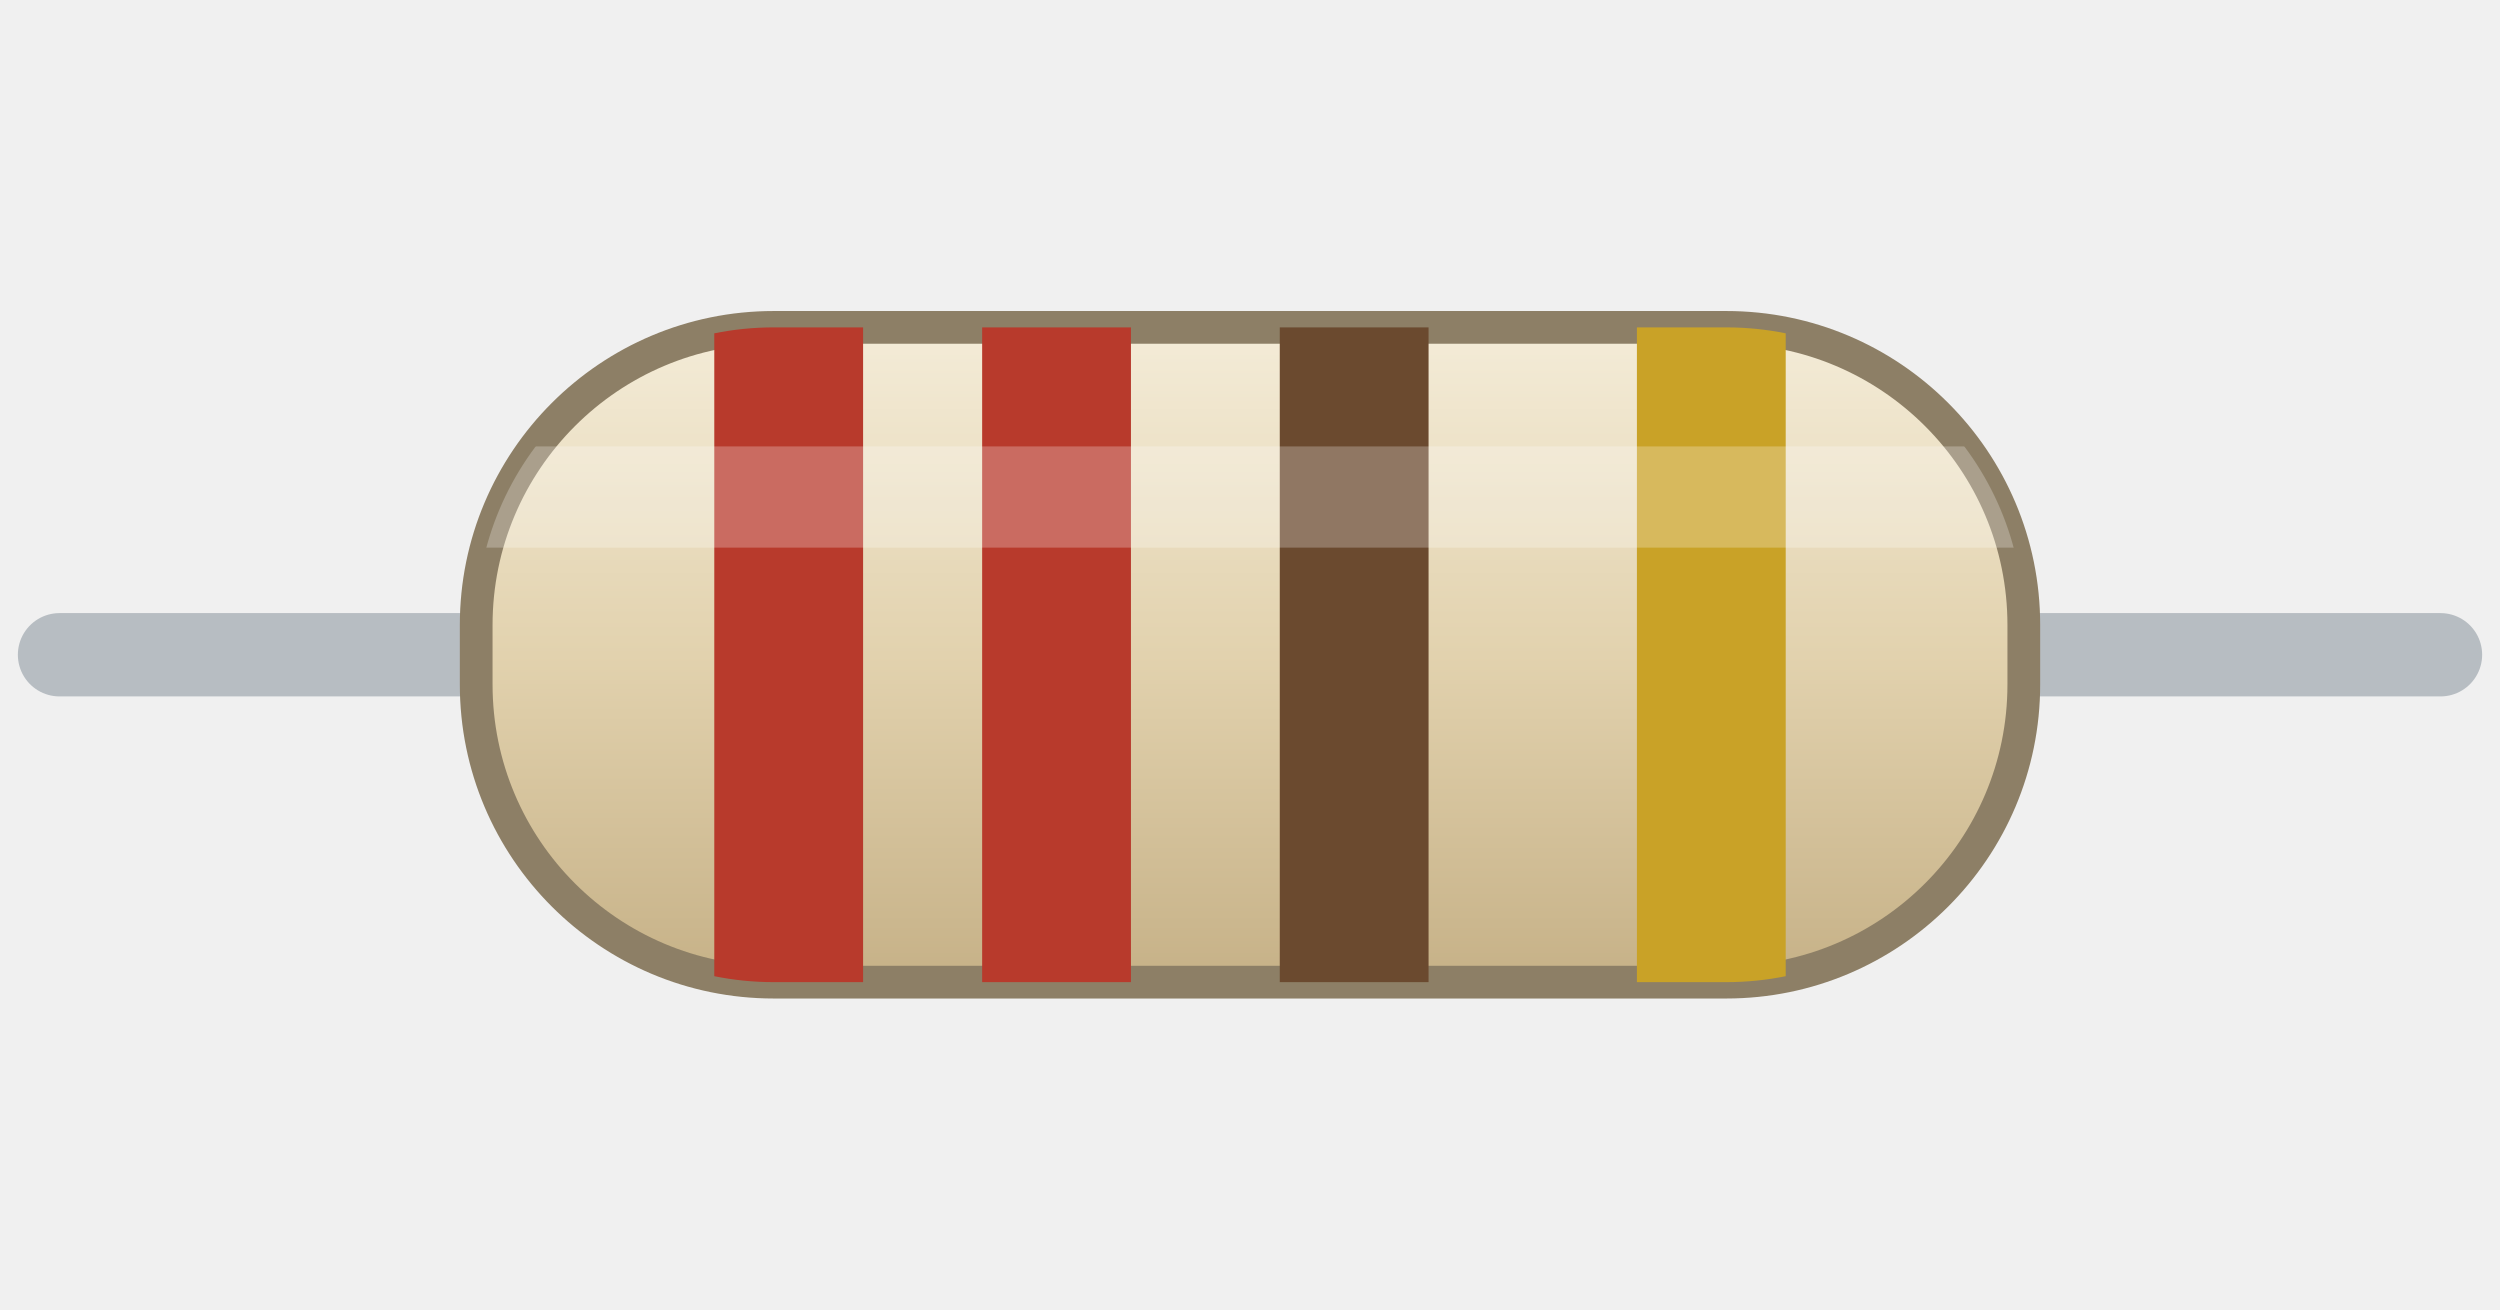
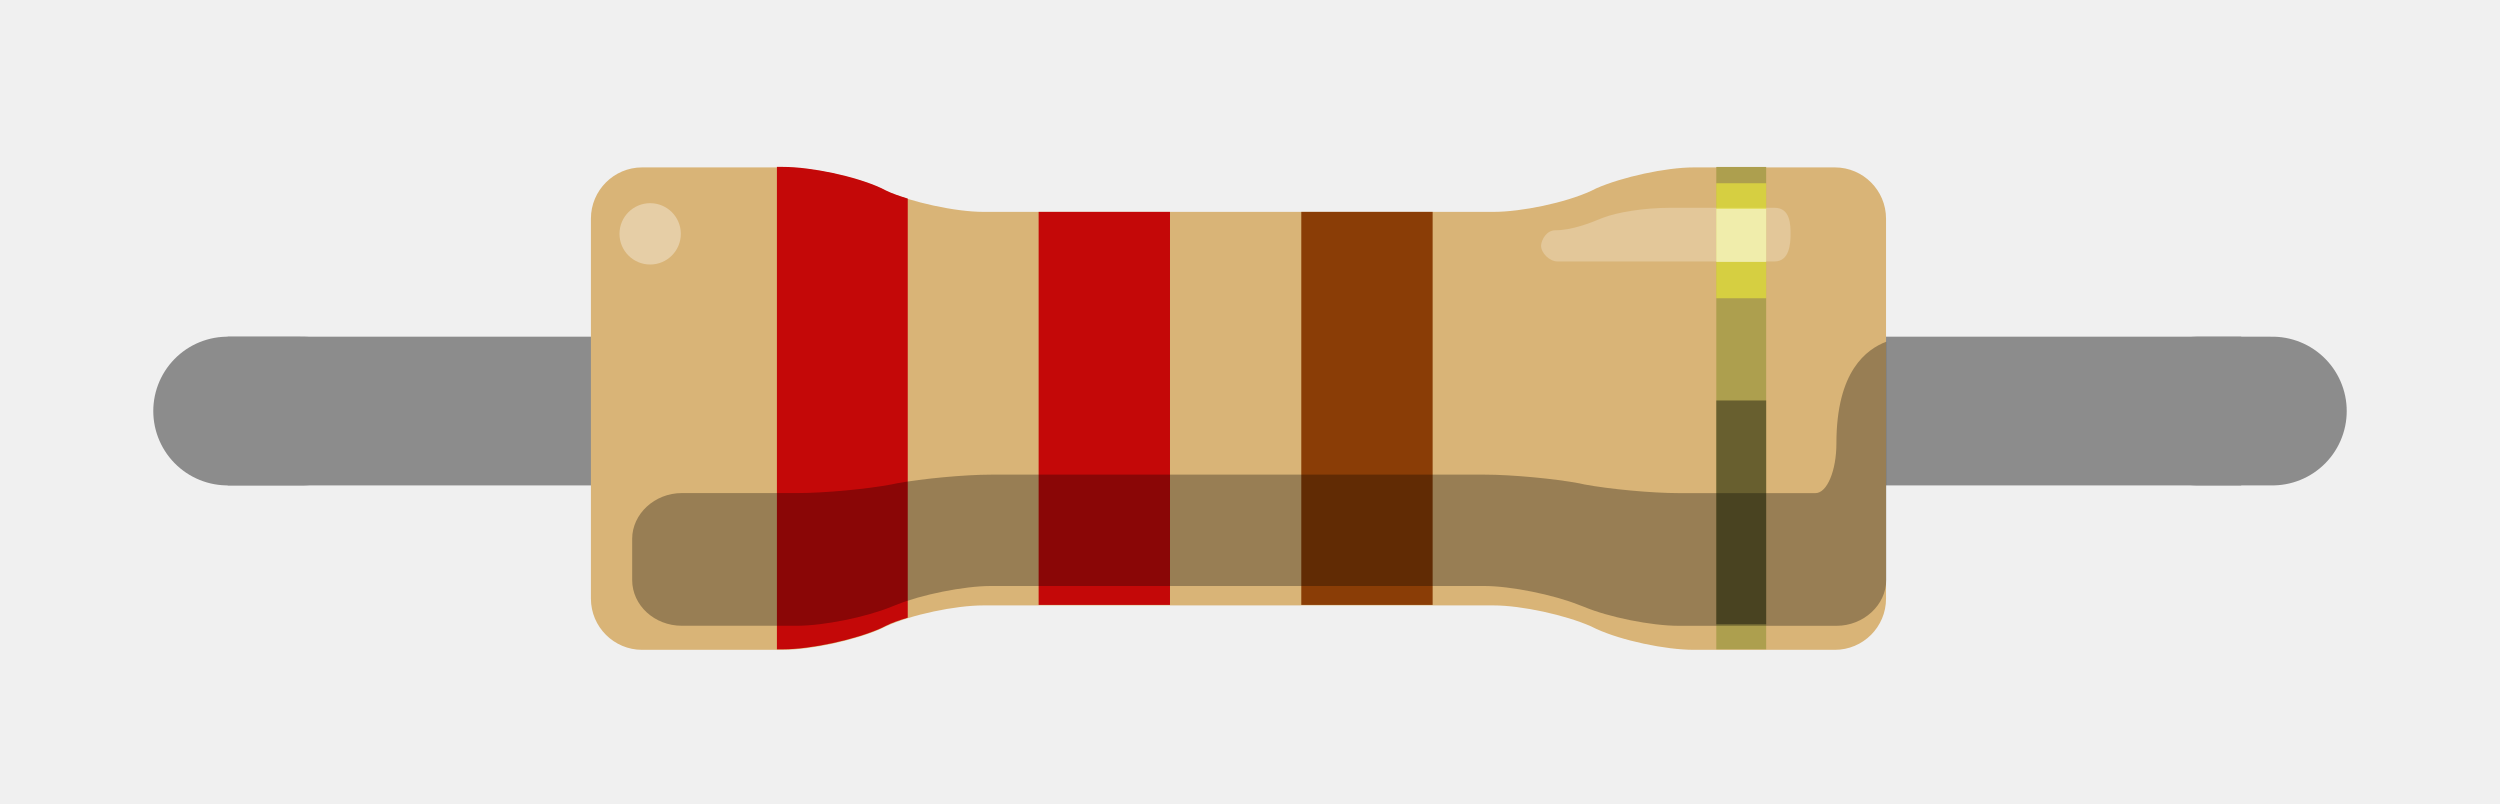
- <svg xmlns="http://www.w3.org/2000/svg" viewBox="-42 -22 84 44">
-   <defs>
-     <linearGradient id="ceramic" x1="0" y1="-11" x2="0" y2="11" gradientUnits="userSpaceOnUse">
-       <stop offset="0" stop-color="#f4ecd8" />
-       <stop offset="0.5" stop-color="#e2d2ae" />
-       <stop offset="1" stop-color="#c6b187" />
-     </linearGradient>
-     <clipPath id="body">
-       <rect x="-26" y="-11" width="52" height="22" rx="10" />
-     </clipPath>
-   </defs>
-   <g stroke-linecap="round">
-     <line x1="-40" y1="0" x2="-25" y2="0" stroke="#b7bdc2" stroke-width="2.8" />
-     <line x1="25" y1="0" x2="40" y2="0" stroke="#b7bdc2" stroke-width="2.8" />
-     <rect x="-26" y="-11" width="52" height="22" rx="10" fill="url(#ceramic)" stroke="#8d7f66" stroke-width="1.1" />
-     <g clip-path="url(#body)">
-       <rect x="-18" y="-11" width="5" height="22" fill="#b83a2c" />
-       <rect x="-9" y="-11" width="5" height="22" fill="#b83a2c" />
-       <rect x="1" y="-11" width="5" height="22" fill="#6b4a2f" />
-       <rect x="13" y="-11" width="5" height="22" fill="#c9a227" />
-       <rect x="-26" y="-7" width="52" height="3.4" fill="#ffffff" opacity="0.25" />
+ <svg xmlns="http://www.w3.org/2000/svg" viewBox="-48.91 -15.71 97.83 31.43">
+   <g transform="translate(-42.912 -9.715) scale(2)">
+     <g id="breadboard">
+       <rect id="connector0pin" x="0.5" y="3.59" fill="none" width="1" height="1" />
+       <rect id="connector1pin" x="41.417" y="3.59" fill="none" width="1" height="1" />
+       <line id="connector0leg" stroke-linecap="round" x1="1.455" y1="5.045" x2="2.91" y2="5.045" stroke="#8C8C8C" fill="none" stroke-width="2.91" />
+       <line id="connector1leg" stroke-linecap="round" x1="41.462" y1="5.045" x2="40.007" y2="5.045" stroke="#8C8C8C" fill="none" stroke-width="2.91" />
+       <path fill="none" stroke="#8C8C8C" stroke-width="2.91" d="M1.455,5.045l39.398,0" />
+       <path id="body" fill="#D9B477" d="M14.233,0.688c-0.5-0.23-1.36-0.41-1.91-0.41h-2.76c-0.55,0-1,0.45-1,1v7.439c0,0.551,0.45,1,1,1   h2.76c0.55,0,1.41-0.189,1.91-0.41l0.1-0.049c0.5-0.23,1.36-0.41,1.91-0.41h9.98c0.551,0,1.409,0.189,1.909,0.41l0.101,0.049   c0.5,0.23,1.358,0.41,1.91,0.41h2.76c0.552,0,1-0.449,1-1V1.278c0-0.55-0.448-1-1-1h-2.76c-0.552,0-1.41,0.19-1.91,0.41   l-0.101,0.05c-0.5,0.23-1.358,0.41-1.909,0.41h-9.98c-0.55,0-1.41-0.19-1.91-0.41L14.233,0.688z" />
+       <rect id="gold_band" x="30.582" y="0.269" fill="#AD9F4E" width="0.976" height="9.438" />
+       <rect id="band_rd_multiplier" fill="#8A3D06" x="22.462" y="1.148" width="2.57" height="7.69" />
+       <rect id="band_2_nd" fill="#C40808" x="17.323" y="1.148" width="2.57" height="7.69" />
+       <path id="band_1_st" fill="#C40808" d="M14.762,0.888c-0.16-0.05-0.31-0.1-0.43-0.16l-0.1-0.05c-0.5-0.229-1.36-0.41-1.91-0.41   h-0.12v9.439h0.12c0.55,0,1.41-0.189,1.91-0.41l0.1-0.049c0.12-0.062,0.27-0.111,0.43-0.16V0.888z" />
+       <path id="Shadow" opacity="0.3" d="M32.932,5.68L32.932,5.68c0,0.527-0.181,0.971-0.41,0.971h-2.67   c-0.528,0-1.358-0.078-1.851-0.17L27.9,6.459c-0.479-0.09-1.318-0.17-1.852-0.17H16.4c-0.53,0-1.36,0.08-1.85,0.17l-0.1,0.021   c-0.48,0.091-1.31,0.17-1.85,0.17h-0.44h-1.39h-0.43c-0.53,0-0.97,0.408-0.97,0.896v0.343V8.11v0.24c0,0.5,0.44,0.896,0.97,0.896   h2.25c0.53,0,1.36-0.17,1.85-0.371l0.1-0.039c0.48-0.196,1.32-0.368,1.85-0.368h9.648c0.527,0,1.357,0.172,1.853,0.369l0.103,0.039   c0.479,0.201,1.312,0.371,1.852,0.371h3.09c0.529,0,0.971-0.41,0.971-0.896V7.6V6.249V3.688C33.522,3.838,32.932,4.258,32.932,5.68   z" />
+       <rect id="ShadowExtra" x="30.582" y="4.838" opacity="0.4" width="0.976" height="4.379" />
+       <path id="ReflexRight" opacity="0.25" fill="#FFFFFF" d="M27.432,1.508c0.319,0,0.682-0.14,0.92-0.24   c0.28-0.11,0.801-0.2,1.342-0.2h2.029c0.312,0,0.312,0.34,0.312,0.52c0,0.18-0.021,0.53-0.312,0.53h-4.25   c-0.149,0-0.32-0.16-0.32-0.311C27.162,1.688,27.262,1.508,27.432,1.508z" />
+       <circle id="ReflexLeft" opacity="0.35" fill="#FFFFFF" cx="9.722" cy="1.578" r="0.6" />
+       <rect id="Reflex_gold" x="30.582" y="0.588" opacity="0.5" fill="#FFFF33" width="0.976" height="2.25" />
+       <rect id="Reflex_extra" x="30.582" y="1.088" opacity="0.5" fill="#FFFFFF" width="0.976" height="1.04" />
    </g>
  </g>
</svg>
